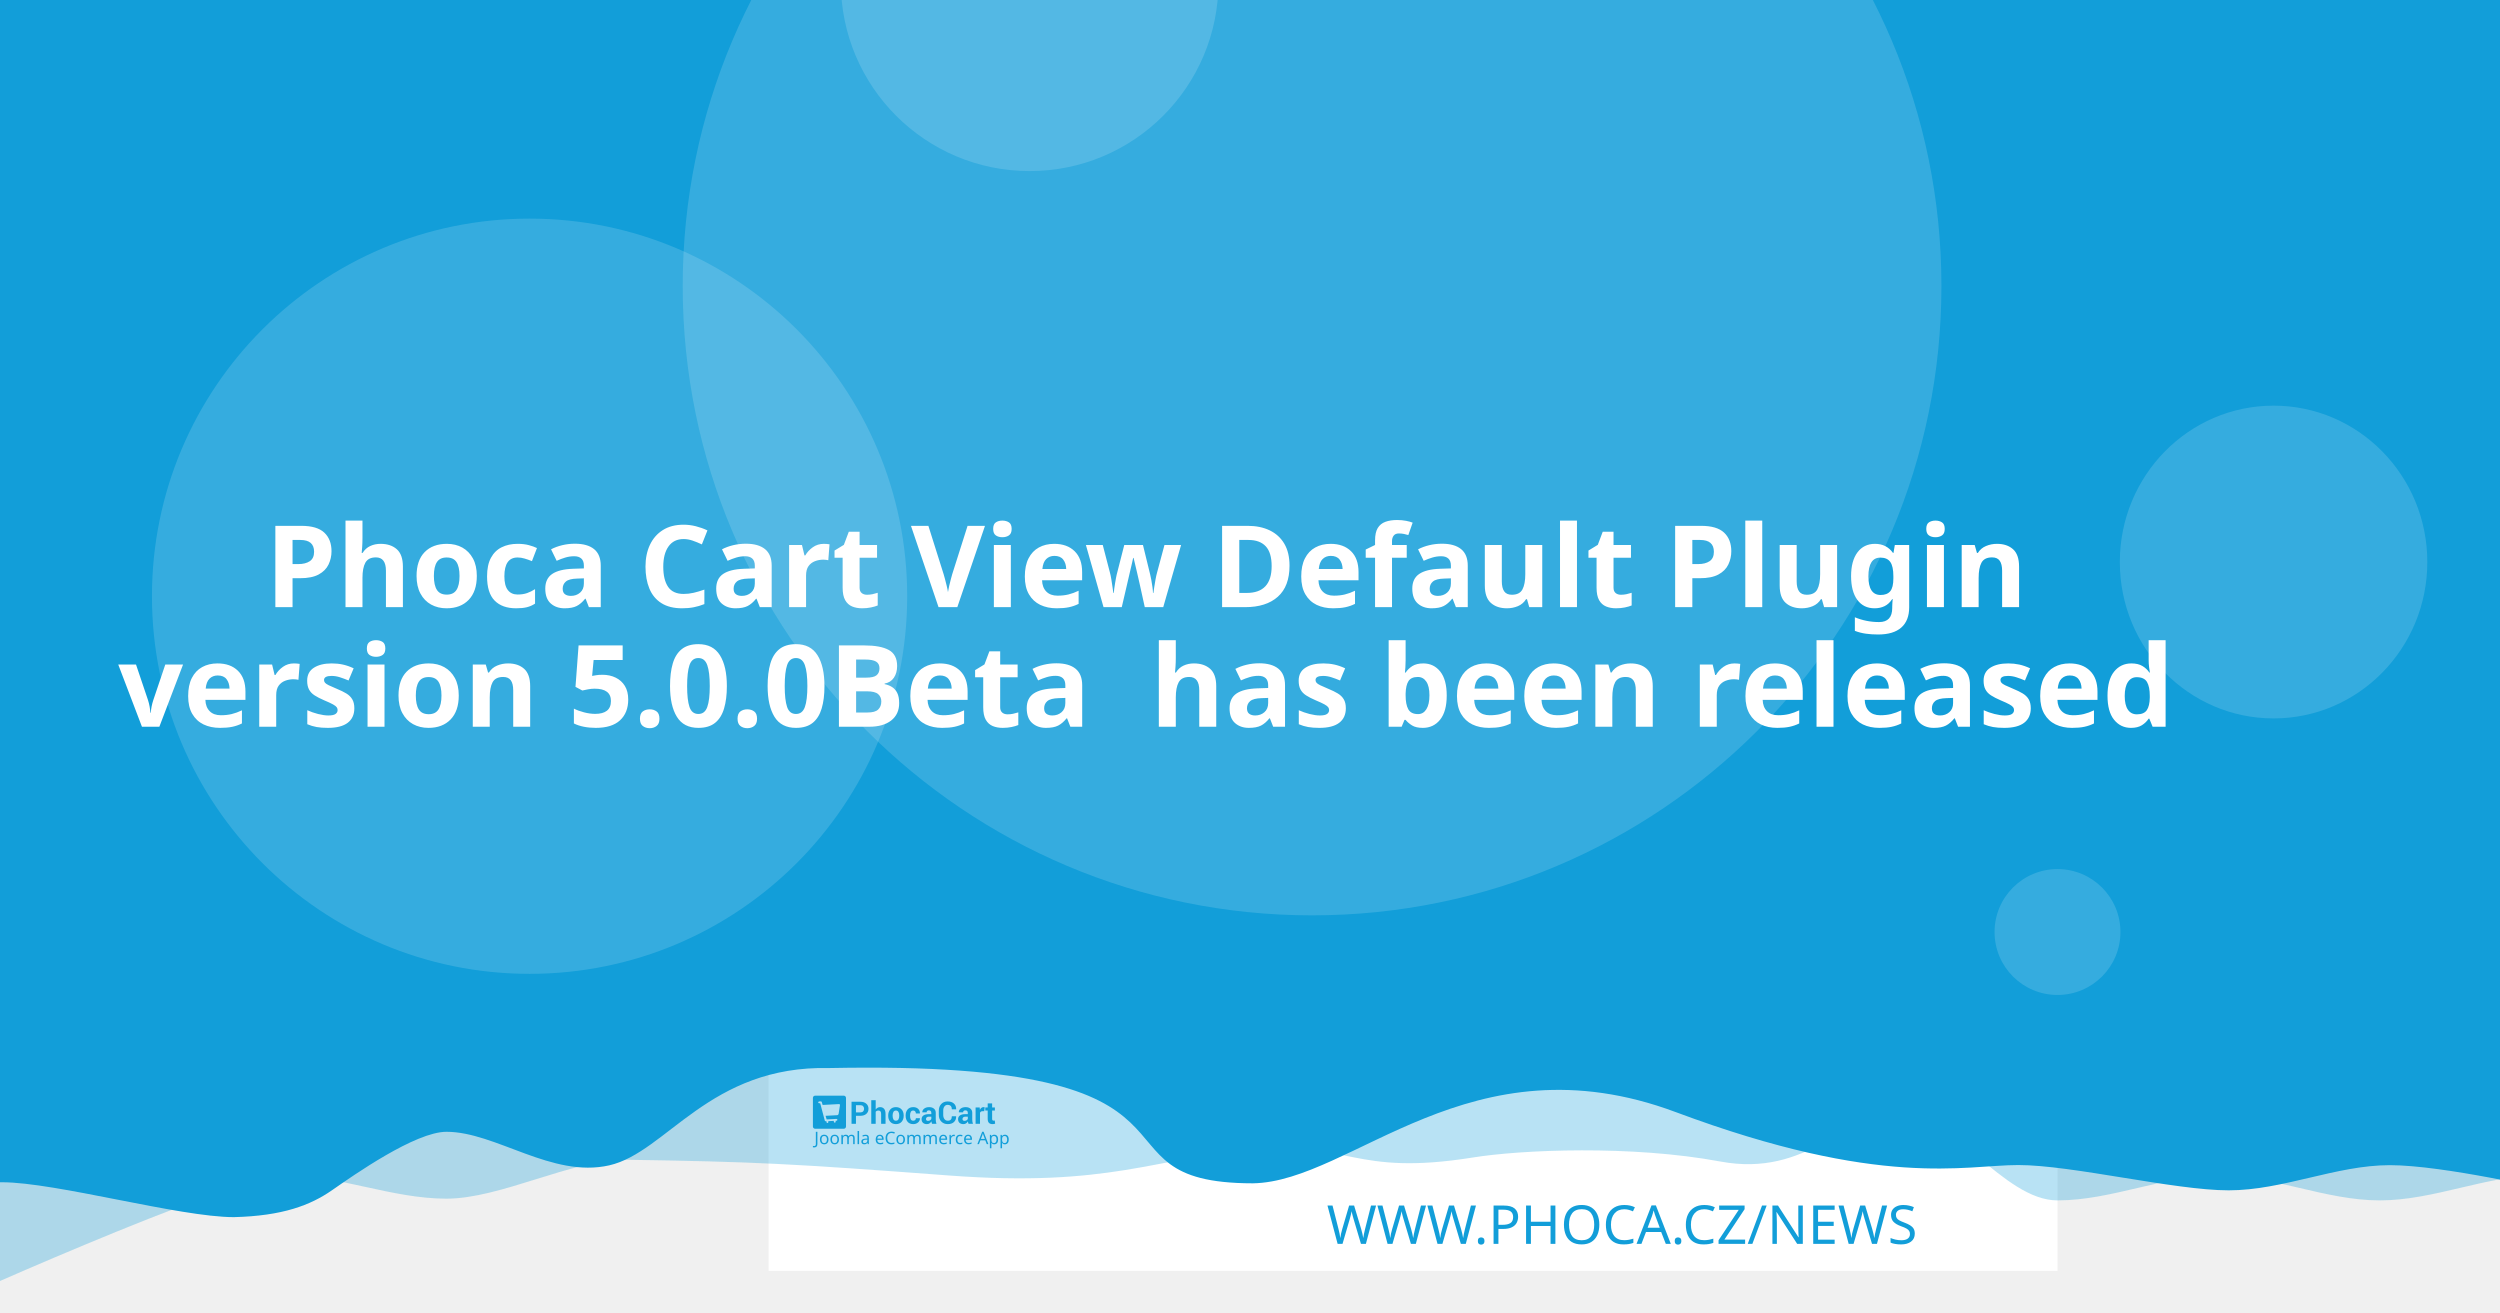
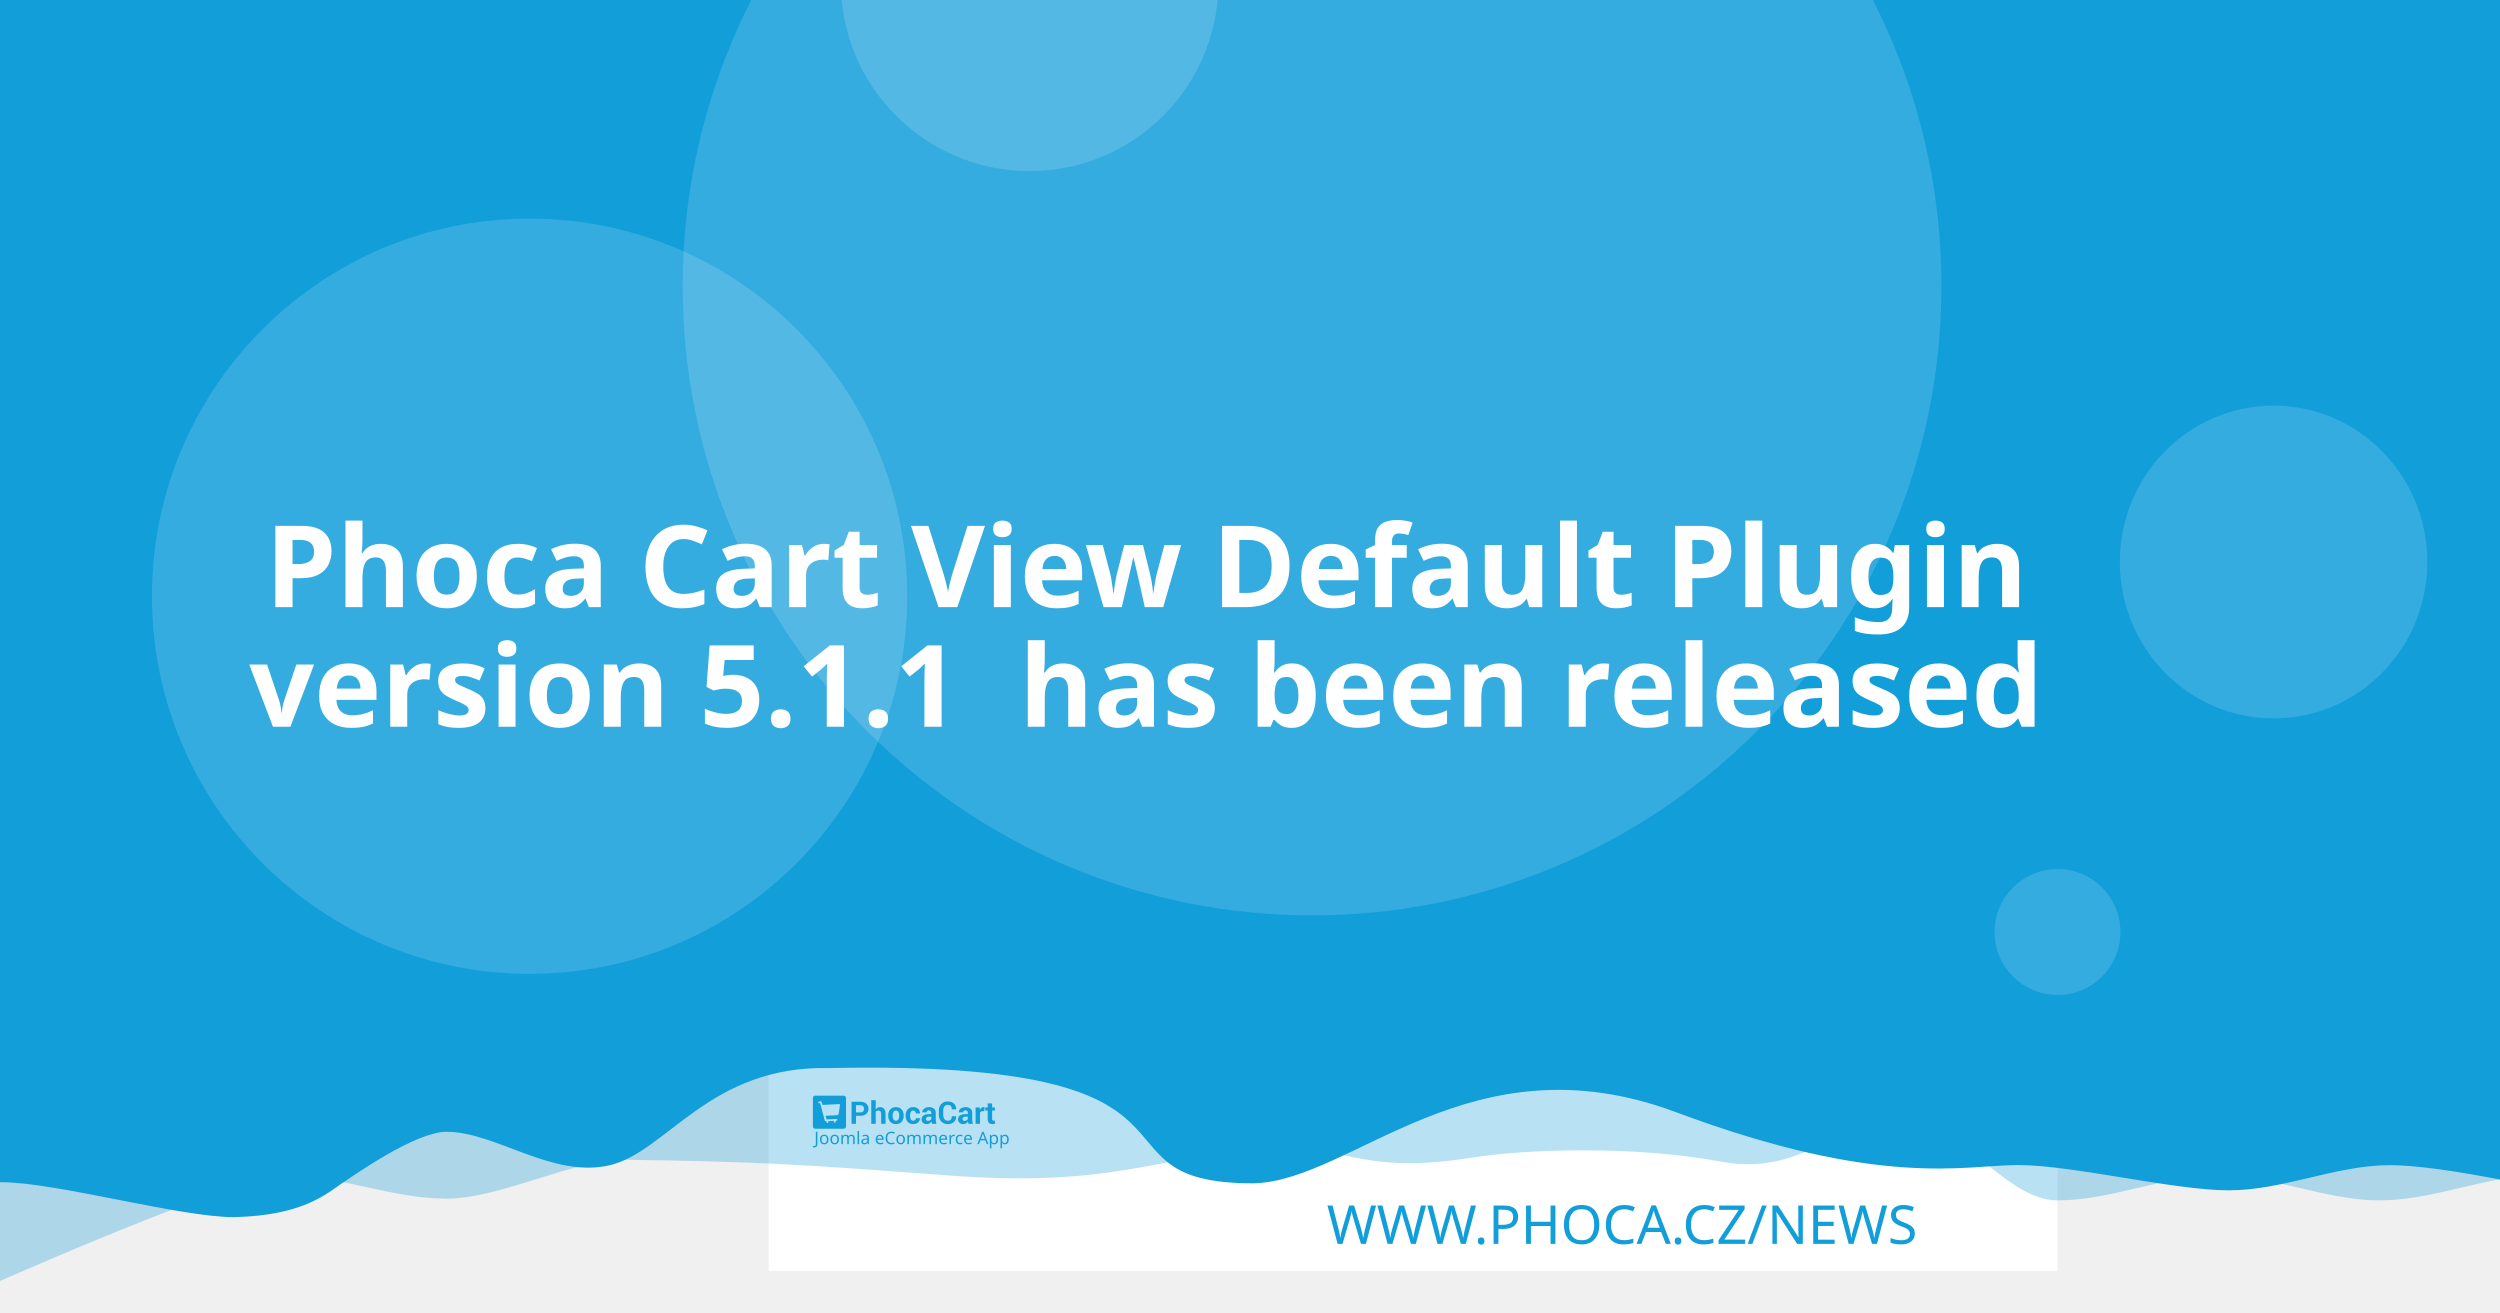
<svg xmlns="http://www.w3.org/2000/svg" width="1200" height="630" viewBox="0 0 1200 630" version="1.1" id="svg5">
  <defs id="defs2" />
  <g id="layer1">
    <path d="m 20.256,108.517 a 7.714,7.714 0 0 0 -7.714,7.714 v 97.981 a 7.714,7.714 0 0 0 7.714,7.714 h 97.976 a 7.714,7.714 0 0 0 7.714,-7.714 v -97.981 a 7.714,7.714 0 0 0 -7.714,-7.714 z m 19.435,19.56 c 0.714,-0.04 1.37,0.151 1.984,0.583 0.613,0.434 1.018,0.978 1.215,1.637 l 2.918,10.039 56.209,-2.948 c 1.002,-0.052 1.838,0.296 2.506,1.04 0.665,0.732 0.929,1.612 0.768,2.626 l -4.71,30.132 c -0.167,0.89 -0.688,1.809 -1.557,2.747 -0.869,0.95 -2.001,1.463 -3.38,1.537 l -39.707,2.079 3.671,12.389 33.562,-1.758 c 0.878,-0.049 1.633,0.215 2.28,0.783 0.632,0.583 0.971,1.312 1.019,2.19 0.046,0.878 -0.215,1.633 -0.783,2.28 -0.583,0.635 -1.312,0.974 -2.19,1.019 l -3.139,0.166 0.166,3.134 c 0.046,0.881 -0.215,1.638 -0.798,2.27 -0.571,0.647 -1.294,0.99 -2.174,1.034 -0.878,0.046 -1.635,-0.215 -2.27,-0.798 -0.647,-0.571 -0.984,-1.297 -1.03,-2.174 l -0.166,-3.134 -18.817,0.979 0.161,3.139 c 0.046,0.881 -0.212,1.638 -0.783,2.27 -0.583,0.647 -1.312,0.988 -2.19,1.034 -0.878,0.049 -1.633,-0.215 -2.28,-0.798 -0.635,-0.571 -0.974,-1.297 -1.019,-2.174 l -0.166,-3.139 -1.943,0.101 c -0.753,0.039 -1.441,-0.135 -2.079,-0.517 -0.623,-0.383 -1.068,-0.764 -1.341,-1.125 l -0.347,-0.613 -15.769,-59.624 -3.39,0.176 c -0.841,0.046 -1.586,-0.219 -2.245,-0.798 -0.659,-0.571 -1.009,-1.292 -1.055,-2.169 -0.046,-0.881 0.225,-1.635 0.824,-2.27 0.595,-0.647 1.308,-0.989 2.149,-1.034 z" style="fill:#ffffff;stroke-width:1.208;paint-order:stroke fill markers" id="path400" />
    <rect style="opacity:1;fill:#ffffff;stroke-width:6.042;stroke-linejoin:round;paint-order:stroke fill markers" id="rect723" width="618.676" height="618.676" x="368.924" y="-8.647" />
    <path id="rect4460" style="opacity:0.3;fill:#129ed9;fill-opacity:1;stroke-width:6.042;stroke-linejoin:round;paint-order:stroke fill markers" d="M 59.586,-3.814 H 1296.938 v 580.009 c 0,0 -51.556,-12.084 -77.334,-12.084 -25.778,0 -51.244,12.084 -77.335,12.084 -26.091,0 -51.556,-12.084 -77.334,-12.084 -25.778,0 -51.244,12.084 -77.335,12.084 -26.091,0 -50.615,-41.931 -76.393,-41.931 -25.778,0 -43.072,31.169 -85.504,23.256 -42.433,-7.913 -95.293,-5.729 -119.04,-1.869 -57.142,9.103 -59.508,-8.125 -105.573,-4.001 -46.065,4.124 -68.78,18.359 -145.373,12.602 -76.593,-5.757 -93.029,-6.595 -155.544,-7.578 -25.778,0 -59.826,18.693 -85.917,18.693 -26.091,0 -51.556,-11.254 -77.334,-11.254 -25.778,0 -172.338,66.428 -172.338,66.428 z" />
    <path id="rect4460-5" style="fill:#129ed9;fill-opacity:1;stroke-width:6.042;stroke-linejoin:round;paint-order:stroke fill markers" d="M -12.915,-8.647 H 1224.437 v 580.009 c 0,0 -51.556,-12.084 -77.334,-12.084 -25.778,0 -51.243,12.084 -77.334,12.084 -26.091,0 -75.228,-12.142 -101.006,-12.142 -25.778,0 -65.794,11.416 -164.408,-25.412 -98.613,-36.828 -155.373,33.433 -202.968,34.185 -85.545,-0.05 -3.558,-59.324 -203.248,-55.331 -57.687,-1.357 -78.127,40.433 -105.693,46.704 -27.566,6.271 -54.486,-16.105 -78.151,-16.105 -14.933,0 -44.462,20.77 -54.88,28.017 -10.418,7.247 -23.732,12.357 -47.124,12.95 -26.091,0 -85.565,-16.747 -111.343,-16.747 -25.778,0 -13.863,3.88 -13.863,3.88 z" />
    <circle style="opacity:0.15;fill:#ffffff;fill-opacity:1;stroke-width:6.042;stroke-linejoin:round;paint-order:stroke fill markers" id="path8376" cx="629.794" cy="137.279" r="302.088" />
    <text xml:space="preserve" style="font-style:normal;font-weight:normal;font-size:25.778px;line-height:1.25;font-family:sans-serif;fill:#129ed9;fill-opacity:1;stroke:none;stroke-width:1.208" x="953.817" y="597.071" id="text2910-3-7">
      <tspan id="tspan2908-6-5" x="953.817" y="597.071" style="font-style:normal;font-variant:normal;font-weight:300;font-stretch:normal;font-size:25.778px;font-family:Montserrat;-inkscape-font-specification:'Montserrat Light';text-align:end;text-anchor:end;fill:#129ed9;fill-opacity:1;stroke-width:1.208">WWW.PHOCA.CZ/NEWS</tspan>
    </text>
    <text xml:space="preserve" style="font-style:normal;font-variant:normal;font-weight:600;font-stretch:normal;font-size:54.666px;line-height:1.05;font-family:Rubik;-inkscape-font-specification:'Rubik Semi-Bold';fill:#ffffff;fill-opacity:1;stroke:none;stroke-width:1.577" x="600" y="234.034" id="text11252">
      <tspan x="600" y="234.034" id="tspan403" style="text-align:center;text-anchor:middle;stroke-width:1.577" />
      <tspan x="600" y="291.433" style="font-size:54.666px;text-align:center;text-anchor:middle;stroke-width:1.577" id="tspan444">Phoca Cart View Default Plugin</tspan>
-       <tspan x="600" y="348.833" id="tspan2906" style="font-size:54.666px;text-align:center;text-anchor:middle;stroke-width:1.577">version 5.0.0Beta
+       <tspan x="600" y="348.833" id="tspan2906" style="font-size:54.666px;text-align:center;text-anchor:middle;stroke-width:1.577">version 5.1.1
 has been released</tspan>
      <tspan x="600" y="406.232" id="tspan1994" style="font-size:54.666px;stroke-width:1.577" />
    </text>
    <circle style="opacity:0.15;fill:#ffffff;fill-opacity:1;stroke-width:6.042;stroke-linejoin:round;paint-order:stroke fill markers" id="path8376-9" cx="254.196" cy="286.191" r="181.253" />
    <circle style="opacity:0.15;fill:#ffffff;fill-opacity:1;stroke-width:6.042;stroke-linejoin:round;paint-order:stroke fill markers" id="path8376-6" cx="494.235" cy="-8.506" r="90.626" />
    <ellipse style="opacity:0.15;fill:#ffffff;fill-opacity:1;stroke-width:7.442;stroke-linejoin:round;paint-order:stroke fill markers" id="path8376-6-2" cx="1091.315" cy="269.776" rx="73.793" ry="75.059" />
    <g id="g8950" transform="matrix(0.360172,0,0,0.360172,498.6223,396.4642)" style="fill:#129ed9;fill-opacity:1;stroke-width:3.355">
      <g id="g895" transform="translate(-301.0409,359.4151)" style="fill:#129ed9;fill-opacity:1;stroke-width:3.355">
        <g transform="matrix(1.3333,0,0,-1.3333,-75.59,850.15)" fill="#ffffff" image-rendering="optimizeQuality" id="g280" style="clip-rule:evenodd;fill:#129ed9;fill-opacity:1;stroke-width:8.934;shape-rendering:geometricPrecision">
          <path d="m 99.728,617.49 v -7.994 h -4.423 v 22.031 h 8.784 c 2.532,0 4.527,-0.646 5.979,-1.937 1.452,-1.291 2.181,-2.99 2.181,-5.097 0,-2.107 -0.729,-3.801 -2.181,-5.082 -1.452,-1.281 -3.446,-1.921 -5.979,-1.921 z m 0,3.408 h 4.361 c 1.23,0 2.165,0.336 2.801,1.002 0.635,0.671 0.951,1.523 0.951,2.561 0,1.059 -0.315,1.932 -0.946,2.623 -0.63,0.687 -1.566,1.033 -2.806,1.033 H 99.728 Z" id="path262" style="fill:#129ed9;fill-opacity:1;stroke-width:3.355" />
          <path d="m 119.45,623.79 c 0.517,0.749 1.147,1.327 1.891,1.746 0.749,0.418 1.576,0.63 2.485,0.63 1.705,0 3.043,-0.568 4.02,-1.704 0.971,-1.131 1.457,-2.887 1.457,-5.252 v -9.714 h -4.418 v 9.76 c 0,1.276 -0.227,2.174 -0.677,2.706 -0.445,0.532 -1.116,0.795 -2.005,0.795 -0.605,0 -1.137,-0.108 -1.602,-0.325 -0.465,-0.217 -0.847,-0.522 -1.152,-0.919 v -12.017 h -4.418 v 23.611 h 4.418 z" id="path264" style="fill:#129ed9;fill-opacity:1;stroke-width:3.355" />
          <path d="m 131.96,617.83 c 0,2.438 0.682,4.436 2.046,5.996 1.359,1.554 3.25,2.334 5.663,2.334 2.418,0 4.315,-0.774 5.689,-2.329 1.375,-1.549 2.062,-3.553 2.062,-6.001 v -0.32 c 0,-2.458 -0.687,-4.462 -2.051,-6.011 -1.369,-1.544 -3.261,-2.319 -5.674,-2.319 -2.418,0 -4.315,0.775 -5.684,2.319 -1.364,1.549 -2.051,3.553 -2.051,6.011 z m 4.408,-0.31 c 0,-1.487 0.264,-2.68 0.785,-3.584 0.527,-0.899 1.375,-1.348 2.542,-1.348 1.142,0 1.979,0.454 2.506,1.358 0.532,0.904 0.796,2.097 0.796,3.574 v 0.315 c 0,1.446 -0.269,2.629 -0.801,3.542 -0.537,0.914 -1.38,1.374 -2.527,1.374 -1.142,0 -1.979,-0.46 -2.506,-1.379 -0.532,-0.919 -0.796,-2.102 -0.796,-3.537 z" id="path266" style="fill:#129ed9;fill-opacity:1;stroke-width:3.355" />
          <path d="m 157.01,612.59 c 0.79,0 1.421,0.227 1.891,0.682 0.475,0.454 0.713,1.064 0.713,1.828 h 4.015 l 0.041,-0.093 c 0.041,-1.653 -0.579,-3.037 -1.871,-4.152 -1.287,-1.116 -2.883,-1.673 -4.79,-1.673 -2.439,0 -4.325,0.769 -5.648,2.314 -1.318,1.544 -1.979,3.522 -1.979,5.944 v 0.449 c 0,2.412 0.656,4.395 1.974,5.944 1.317,1.554 3.198,2.329 5.638,2.329 2.02,0 3.648,-0.573 4.883,-1.725 1.235,-1.151 1.835,-2.664 1.793,-4.539 l -0.031,-0.088 h -4.026 c 0,0.842 -0.233,1.544 -0.698,2.107 -0.46,0.558 -1.101,0.837 -1.922,0.837 -1.168,0 -1.995,-0.454 -2.475,-1.358 -0.476,-0.904 -0.718,-2.071 -0.718,-3.496 v -0.454 c 0,-1.456 0.243,-2.628 0.718,-3.522 0.48,-0.888 1.312,-1.332 2.491,-1.332" id="path268" style="fill:#129ed9;fill-opacity:1;stroke-width:3.355" />
          <path d="m 175.8,609.49 c -0.165,0.372 -0.305,0.764 -0.419,1.183 -0.119,0.413 -0.202,0.837 -0.248,1.27 -0.455,-0.8 -1.054,-1.456 -1.798,-1.978 -0.739,-0.521 -1.628,-0.785 -2.656,-0.785 -1.715,0 -3.038,0.439 -3.963,1.322 -0.93,0.883 -1.395,2.086 -1.395,3.604 0,1.606 0.62,2.845 1.855,3.729 1.235,0.883 3.038,1.322 5.41,1.322 h 2.47 v 1.301 c 0,0.785 -0.207,1.394 -0.62,1.828 -0.413,0.434 -1.023,0.651 -1.834,0.651 -0.713,0 -1.266,-0.175 -1.653,-0.522 -0.393,-0.346 -0.584,-0.826 -0.584,-1.446 l -4.268,0.016 -0.016,0.093 c -0.072,1.379 0.527,2.572 1.798,3.579 1.271,1.002 2.946,1.503 5.013,1.503 1.958,0 3.545,-0.496 4.769,-1.492 1.22,-0.992 1.829,-2.406 1.829,-4.24 v -6.76 c 0,-0.769 0.062,-1.492 0.176,-2.164 0.119,-0.676 0.299,-1.348 0.553,-2.014 z m -4.046,2.943 c 0.78,0 1.468,0.191 2.077,0.574 0.605,0.382 1.013,0.826 1.225,1.332 v 2.308 h -2.47 c -0.935,0 -1.648,-0.232 -2.134,-0.702 -0.481,-0.47 -0.724,-1.033 -0.724,-1.699 0,-0.542 0.181,-0.981 0.542,-1.312 0.367,-0.336 0.858,-0.501 1.483,-0.501" id="path270" style="fill:#129ed9;fill-opacity:1;stroke-width:3.355" />
          <path d="m 199.84,617.01 0.031,-0.088 c 0.041,-2.37 -0.682,-4.25 -2.17,-5.645 -1.488,-1.394 -3.555,-2.091 -6.201,-2.091 -2.656,0 -4.811,0.852 -6.464,2.556 -1.653,1.704 -2.486,3.894 -2.486,6.579 v 4.369 c 0,2.67 0.812,4.86 2.424,6.574 1.617,1.715 3.715,2.572 6.299,2.572 2.723,0 4.852,-0.697 6.386,-2.097 1.535,-1.399 2.284,-3.305 2.243,-5.717 l -0.031,-0.088 h -4.299 c 0,1.451 -0.346,2.561 -1.044,3.336 -0.698,0.769 -1.783,1.157 -3.255,1.157 -1.323,0 -2.372,-0.537 -3.147,-1.606 -0.78,-1.074 -1.168,-2.438 -1.168,-4.1 v -4.39 c 0,-1.683 0.408,-3.057 1.225,-4.131 0.822,-1.069 1.922,-1.606 3.317,-1.606 1.38,0 2.403,0.372 3.064,1.11 0.661,0.744 0.992,1.844 0.992,3.305 z" id="path272" style="fill:#129ed9;fill-opacity:1;stroke-width:3.355" />
          <path d="m 212.27,609.49 c -0.165,0.372 -0.305,0.764 -0.419,1.183 -0.119,0.413 -0.202,0.837 -0.248,1.27 -0.455,-0.8 -1.054,-1.456 -1.798,-1.978 -0.739,-0.521 -1.628,-0.785 -2.656,-0.785 -1.716,0 -3.038,0.439 -3.963,1.322 -0.93,0.883 -1.395,2.086 -1.395,3.604 0,1.606 0.62,2.845 1.855,3.729 1.235,0.883 3.039,1.322 5.41,1.322 h 2.47 v 1.301 c 0,0.785 -0.207,1.394 -0.62,1.828 -0.413,0.434 -1.023,0.651 -1.834,0.651 -0.713,0 -1.266,-0.175 -1.654,-0.522 -0.393,-0.346 -0.584,-0.826 -0.584,-1.446 l -4.268,0.016 -0.016,0.093 c -0.072,1.379 0.527,2.572 1.798,3.579 1.271,1.002 2.945,1.503 5.013,1.503 1.958,0 3.545,-0.496 4.769,-1.492 1.22,-0.992 1.829,-2.406 1.829,-4.24 v -6.76 c 0,-0.769 0.062,-1.492 0.176,-2.164 0.119,-0.676 0.3,-1.348 0.553,-2.014 z m -4.046,2.943 c 0.78,0 1.468,0.191 2.077,0.574 0.605,0.382 1.013,0.826 1.224,1.332 v 2.308 h -2.47 c -0.935,0 -1.649,-0.232 -2.134,-0.702 -0.481,-0.47 -0.723,-1.033 -0.723,-1.699 0,-0.542 0.181,-0.981 0.542,-1.312 0.367,-0.336 0.858,-0.501 1.483,-0.501" id="path274" style="fill:#129ed9;fill-opacity:1;stroke-width:3.355" />
          <path d="m 227.92,622.06 -1.617,0.046 c -0.656,0 -1.199,-0.134 -1.623,-0.408 -0.423,-0.274 -0.744,-0.656 -0.966,-1.152 v -11.052 h -4.408 v 16.36 h 4.103 l 0.196,-2.422 c 0.382,0.857 0.883,1.528 1.494,2.009 0.61,0.48 1.312,0.723 2.108,0.723 0.223,0 0.429,-0.015 0.615,-0.052 0.186,-0.036 0.377,-0.077 0.568,-0.129 z" id="path276" style="fill:#129ed9;fill-opacity:1;stroke-width:3.355" />
          <path d="m 235.83,629.86 v -4.007 h 2.754 v -3.099 H 235.83 v -8.33 c 0,-0.635 0.129,-1.09 0.393,-1.363 0.263,-0.274 0.615,-0.408 1.059,-0.408 0.232,0 0.434,0.01 0.599,0.036 0.166,0.026 0.362,0.072 0.579,0.129 l 0.383,-3.181 c -0.445,-0.155 -0.878,-0.268 -1.302,-0.341 -0.424,-0.078 -0.884,-0.114 -1.38,-0.114 -1.524,0 -2.697,0.418 -3.519,1.255 -0.822,0.837 -1.235,2.159 -1.235,3.977 v 8.34 h -2.392 v 3.099 h 2.392 v 4.007 z" id="path278" style="fill:#129ed9;fill-opacity:1;stroke-width:3.355" />
        </g>
        <g fill="#ffffff" fill-rule="evenodd" image-rendering="optimizeQuality" stroke-width="1.934" aria-label="Joomla eCommerce App" id="g318" style="clip-rule:evenodd;fill:#129ed9;fill-opacity:1;shape-rendering:geometricPrecision">
          <path d="M 1.704,69 Q 1.151,69 0.736,68.908 0.321,68.839 -0.002,68.7 v -1.752 q 0.369,0.092 0.784,0.161 0.415,0.069 0.876,0.069 0.576,0 1.083,-0.231 0.53,-0.231 0.853,-0.807 0.323,-0.576 0.323,-1.614 v -16.368 h 2.075 v 16.206 q 0,2.374 -1.176,3.504 -1.176,1.13 -3.112,1.13 z" id="path282" style="fill:#129ed9;fill-opacity:1;stroke-width:1.934" />
          <path d="m 20.792,58.419 q 0,3.066 -1.568,4.749 -1.545,1.683 -4.196,1.683 -1.637,0 -2.928,-0.738 -1.268,-0.761 -2.006,-2.19 -0.738,-1.452 -0.738,-3.504 0,-3.066 1.545,-4.726 1.545,-1.66 4.196,-1.66 1.683,0 2.951,0.761 1.291,0.738 2.006,2.167 0.738,1.406 0.738,3.458 z m -9.336,0 q 0,2.19 0.853,3.481 0.876,1.268 2.766,1.268 1.867,0 2.743,-1.268 0.876,-1.291 0.876,-3.481 0,-2.19 -0.876,-3.435 -0.876,-1.245 -2.766,-1.245 -1.89,0 -2.743,1.245 -0.853,1.245 -0.853,3.435 z" id="path284" style="fill:#129ed9;fill-opacity:1;stroke-width:1.934" />
          <path d="m 34.739,58.419 q 0,3.066 -1.568,4.749 -1.545,1.683 -4.196,1.683 -1.637,0 -2.928,-0.738 -1.268,-0.761 -2.006,-2.19 -0.738,-1.452 -0.738,-3.504 0,-3.066 1.545,-4.726 1.545,-1.66 4.196,-1.66 1.683,0 2.951,0.761 1.291,0.738 2.006,2.167 0.738,1.406 0.738,3.458 z m -9.336,0 q 0,2.19 0.853,3.481 0.876,1.268 2.766,1.268 1.867,0 2.743,-1.268 0.876,-1.291 0.876,-3.481 0,-2.19 -0.876,-3.435 -0.876,-1.245 -2.766,-1.245 -1.89,0 -2.743,1.245 -0.853,1.245 -0.853,3.435 z" id="path286" style="fill:#129ed9;fill-opacity:1;stroke-width:1.934" />
          <path d="m 51.499,52.033 q 2.098,0 3.135,1.083 1.037,1.06 1.037,3.458 V 64.62 H 53.666 v -7.953 q 0,-2.928 -2.513,-2.928 -1.798,0 -2.582,1.037 -0.761,1.037 -0.761,3.02 V 64.62 h -2.006 v -7.953 q 0,-2.928 -2.536,-2.928 -1.867,0 -2.582,1.153 -0.715,1.153 -0.715,3.32 v 6.409 h -2.029 v -12.356 h 1.637 l 0.3,1.683 h 0.115 q 0.576,-0.968 1.545,-1.429 0.991,-0.484 2.098,-0.484 2.905,0 3.781,2.075 h 0.115 q 0.622,-1.06 1.683,-1.568 1.083,-0.507 2.282,-0.507 z" id="path288" style="fill:#129ed9;fill-opacity:1;stroke-width:1.934" />
          <path d="M 61.527,64.62 H 59.498 V 47.1 h 2.029 z" id="path290" style="fill:#129ed9;fill-opacity:1;stroke-width:1.934" />
          <path d="m 70.126,52.056 q 2.259,0 3.343,0.991 1.083,0.991 1.083,3.158 v 8.414 h -1.475 l -0.392,-1.752 h -0.092 q -0.807,1.014 -1.706,1.498 -0.876,0.484 -2.444,0.484 -1.683,0 -2.789,-0.876 -1.107,-0.899 -1.107,-2.789 0,-1.844 1.452,-2.836 1.452,-1.014 4.472,-1.107 l 2.098,-0.069 v -0.738 q 0,-1.545 -0.669,-2.144 -0.669,-0.599 -1.89,-0.599 -0.968,0 -1.844,0.3 -0.876,0.277 -1.637,0.645 l -0.622,-1.522 q 0.807,-0.438 1.913,-0.738 1.107,-0.323 2.305,-0.323 z m 0.599,6.593 q -2.305,0.092 -3.204,0.738 -0.876,0.645 -0.876,1.821 0,1.037 0.622,1.522 0.645,0.484 1.637,0.484 1.568,0 2.605,-0.853 1.037,-0.876 1.037,-2.674 v -1.107 z" id="path292" style="fill:#129ed9;fill-opacity:1;stroke-width:1.934" />
          <path d="m 89.144,52.033 q 1.591,0 2.72,0.692 1.153,0.692 1.752,1.96 0.622,1.245 0.622,2.928 v 1.222 h -8.46 q 0.046,2.098 1.06,3.204 1.037,1.083 2.882,1.083 1.176,0 2.075,-0.207 0.922,-0.231 1.89,-0.645 v 1.775 q -0.945,0.415 -1.867,0.599 -0.922,0.207 -2.19,0.207 -1.752,0 -3.112,-0.715 -1.337,-0.715 -2.098,-2.121 -0.738,-1.429 -0.738,-3.481 0,-2.029 0.669,-3.481 0.692,-1.452 1.913,-2.236 1.245,-0.784 2.882,-0.784 z m -0.023,1.66 q -1.452,0 -2.305,0.945 -0.83,0.922 -0.991,2.582 h 6.293 q -0.023,-1.568 -0.738,-2.536 -0.715,-0.991 -2.259,-0.991 z" id="path294" style="fill:#129ed9;fill-opacity:1;stroke-width:1.934" />
          <path d="m 104.71,49.751 q -2.651,0 -4.173,1.775 -1.522,1.775 -1.522,4.864 0,3.066 1.406,4.864 1.429,1.775 4.265,1.775 1.083,0 2.052,-0.184 0.968,-0.184 1.89,-0.461 v 1.798 q -0.922,0.346 -1.913,0.507 -0.968,0.161 -2.328,0.161 -2.513,0 -4.196,-1.037 -1.683,-1.037 -2.536,-2.951 -0.83,-1.913 -0.83,-4.495 0,-2.49 0.899,-4.38 0.922,-1.913 2.697,-2.974 1.775,-1.083 4.311,-1.083 2.605,0 4.541,0.968 l -0.83,1.752 q -0.761,-0.346 -1.706,-0.622 -0.922,-0.277 -2.029,-0.277 z" id="path296" style="fill:#129ed9;fill-opacity:1;stroke-width:1.934" />
          <path d="m 122.69,58.419 q 0,3.066 -1.568,4.749 -1.545,1.683 -4.196,1.683 -1.637,0 -2.928,-0.738 -1.268,-0.761 -2.006,-2.19 -0.738,-1.452 -0.738,-3.504 0,-3.066 1.545,-4.726 1.545,-1.66 4.196,-1.66 1.683,0 2.951,0.761 1.291,0.738 2.006,2.167 0.738,1.406 0.738,3.458 z m -9.336,0 q 0,2.19 0.853,3.481 0.876,1.268 2.766,1.268 1.867,0 2.743,-1.268 0.876,-1.291 0.876,-3.481 0,-2.19 -0.876,-3.435 -0.876,-1.245 -2.766,-1.245 -1.89,0 -2.743,1.245 -0.853,1.245 -0.853,3.435 z" id="path298" style="fill:#129ed9;fill-opacity:1;stroke-width:1.934" />
          <path d="m 139.45,52.033 q 2.098,0 3.135,1.083 1.037,1.06 1.037,3.458 V 64.62 h -2.006 v -7.953 q 0,-2.928 -2.513,-2.928 -1.798,0 -2.582,1.037 -0.761,1.037 -0.761,3.02 V 64.62 h -2.006 v -7.953 q 0,-2.928 -2.536,-2.928 -1.867,0 -2.582,1.153 -0.715,1.153 -0.715,3.32 v 6.409 h -2.029 v -12.356 h 1.637 l 0.3,1.683 h 0.115 q 0.576,-0.968 1.545,-1.429 0.991,-0.484 2.098,-0.484 2.905,0 3.781,2.075 h 0.115 q 0.622,-1.06 1.683,-1.568 1.083,-0.507 2.282,-0.507 z" id="path300" style="fill:#129ed9;fill-opacity:1;stroke-width:1.934" />
          <path d="m 161,52.033 q 2.098,0 3.135,1.083 1.037,1.06 1.037,3.458 V 64.62 h -2.006 v -7.953 q 0,-2.928 -2.513,-2.928 -1.798,0 -2.582,1.037 -0.761,1.037 -0.761,3.02 V 64.62 h -2.006 v -7.953 q 0,-2.928 -2.536,-2.928 -1.867,0 -2.582,1.153 -0.715,1.153 -0.715,3.32 v 6.409 h -2.029 v -12.356 h 1.637 l 0.3,1.683 h 0.115 q 0.576,-0.968 1.545,-1.429 0.991,-0.484 2.098,-0.484 2.905,0 3.781,2.075 h 0.115 q 0.622,-1.06 1.683,-1.568 1.083,-0.507 2.282,-0.507 z" id="path302" style="fill:#129ed9;fill-opacity:1;stroke-width:1.934" />
          <path d="m 173.77,52.033 q 1.591,0 2.72,0.692 1.153,0.692 1.752,1.96 0.622,1.245 0.622,2.928 v 1.222 h -8.46 q 0.046,2.098 1.06,3.204 1.037,1.083 2.882,1.083 1.176,0 2.075,-0.207 0.922,-0.231 1.89,-0.645 v 1.775 q -0.945,0.415 -1.867,0.599 -0.922,0.207 -2.19,0.207 -1.752,0 -3.112,-0.715 -1.337,-0.715 -2.098,-2.121 -0.738,-1.429 -0.738,-3.481 0,-2.029 0.669,-3.481 0.692,-1.452 1.913,-2.236 1.245,-0.784 2.882,-0.784 z m -0.023,1.66 q -1.452,0 -2.305,0.945 -0.83,0.922 -0.991,2.582 h 6.293 q -0.023,-1.568 -0.738,-2.536 -0.715,-0.991 -2.259,-0.991 z" id="path304" style="fill:#129ed9;fill-opacity:1;stroke-width:1.934" />
          <path d="m 187.76,52.033 q 0.346,0 0.738,0.046 0.415,0.023 0.715,0.092 l -0.254,1.867 q -0.3,-0.069 -0.669,-0.115 -0.346,-0.046 -0.669,-0.046 -0.945,0 -1.775,0.53 -0.83,0.507 -1.337,1.452 -0.484,0.922 -0.484,2.167 v 6.593 h -2.029 v -12.356 h 1.66 l 0.231,2.259 h 0.092 q 0.599,-1.014 1.545,-1.752 0.945,-0.738 2.236,-0.738 z" id="path306" style="fill:#129ed9;fill-opacity:1;stroke-width:1.934" />
          <path d="m 196.02,64.851 q -1.637,0 -2.928,-0.669 -1.268,-0.669 -2.006,-2.075 -0.715,-1.406 -0.715,-3.596 0,-2.282 0.761,-3.712 0.761,-1.429 2.052,-2.098 1.314,-0.669 2.974,-0.669 0.945,0 1.821,0.207 0.876,0.184 1.429,0.461 l -0.622,1.683 q -0.553,-0.207 -1.291,-0.392 -0.738,-0.184 -1.383,-0.184 -3.642,0 -3.642,4.68 0,2.236 0.876,3.435 0.899,1.176 2.651,1.176 1.014,0 1.775,-0.207 0.784,-0.207 1.429,-0.507 v 1.798 q -0.622,0.323 -1.383,0.484 -0.738,0.184 -1.798,0.184 z" id="path308" style="fill:#129ed9;fill-opacity:1;stroke-width:1.934" />
          <path d="m 206.9,52.033 q 1.591,0 2.72,0.692 1.153,0.692 1.752,1.96 0.622,1.245 0.622,2.928 v 1.222 h -8.46 q 0.046,2.098 1.06,3.204 1.037,1.083 2.882,1.083 1.176,0 2.075,-0.207 0.922,-0.231 1.89,-0.645 v 1.775 q -0.945,0.415 -1.867,0.599 -0.922,0.207 -2.19,0.207 -1.752,0 -3.112,-0.715 -1.337,-0.715 -2.098,-2.121 -0.738,-1.429 -0.738,-3.481 0,-2.029 0.669,-3.481 0.692,-1.452 1.913,-2.236 1.245,-0.784 2.882,-0.784 z m -0.023,1.66 q -1.452,0 -2.305,0.945 -0.83,0.922 -0.991,2.582 h 6.293 q -0.023,-1.568 -0.738,-2.536 -0.715,-0.991 -2.259,-0.991 z" id="path310" style="fill:#129ed9;fill-opacity:1;stroke-width:1.934" />
          <path d="m 231.73,64.62 -1.983,-5.095 h -6.524 l -1.96,5.095 h -2.098 l 6.432,-16.529 h 1.867 l 6.409,16.529 z m -4.449,-11.918 q -0.069,-0.184 -0.231,-0.669 -0.161,-0.484 -0.323,-0.991 -0.138,-0.53 -0.231,-0.807 -0.161,0.715 -0.369,1.406 -0.207,0.669 -0.346,1.06 l -1.867,4.979 h 5.21 z" id="path312" style="fill:#129ed9;fill-opacity:1;stroke-width:1.934" />
          <path d="m 241.73,52.033 q 2.282,0 3.665,1.591 1.406,1.591 1.406,4.795 0,3.158 -1.406,4.795 -1.383,1.637 -3.688,1.637 -1.429,0 -2.374,-0.53 -0.922,-0.553 -1.452,-1.268 h -0.138 q 0.046,0.392 0.092,0.991 0.046,0.599 0.046,1.037 v 5.072 h -2.029 v -17.889 h 1.66 l 0.277,1.683 h 0.092 q 0.553,-0.807 1.452,-1.36 0.899,-0.553 2.397,-0.553 z m -0.369,1.706 q -1.89,0 -2.674,1.06 -0.761,1.06 -0.807,3.227 v 0.392 q 0,2.282 0.738,3.527 0.761,1.222 2.789,1.222 1.13,0 1.844,-0.622 0.738,-0.622 1.083,-1.683 0.369,-1.083 0.369,-2.467 0,-2.121 -0.83,-3.389 -0.807,-1.268 -2.513,-1.268 z" id="path314" style="fill:#129ed9;fill-opacity:1;stroke-width:1.934" />
          <path d="m 255.91,52.033 q 2.282,0 3.665,1.591 1.406,1.591 1.406,4.795 0,3.158 -1.406,4.795 -1.383,1.637 -3.688,1.637 -1.429,0 -2.374,-0.53 -0.922,-0.553 -1.452,-1.268 h -0.138 q 0.046,0.392 0.092,0.991 0.046,0.599 0.046,1.037 v 5.072 h -2.029 v -17.889 h 1.66 l 0.277,1.683 h 0.092 q 0.553,-0.807 1.452,-1.36 0.899,-0.553 2.397,-0.553 z m -0.369,1.706 q -1.89,0 -2.674,1.06 -0.761,1.06 -0.807,3.227 v 0.392 q 0,2.282 0.738,3.527 0.761,1.222 2.789,1.222 1.13,0 1.844,-0.622 0.738,-0.622 1.083,-1.683 0.369,-1.083 0.369,-2.467 0,-2.121 -0.83,-3.389 -0.807,-1.268 -2.513,-1.268 z" id="path316" style="fill:#129ed9;fill-opacity:1;stroke-width:1.934" />
        </g>
        <path d="M 3,0 A 3,3 0 0 0 0,3 v 38.107 a 3,3 0 0 0 3,3 h 38.105 a 3,3 0 0 0 3,-3 V 3 a 3,3 0 0 0 -3,-3 z m 7.559,7.607 c 0.278,-0.015 0.533,0.059 0.771,0.227 0.239,0.169 0.396,0.38 0.473,0.637 l 1.135,3.904 21.861,-1.147 c 0.39,-0.02 0.715,0.115 0.975,0.404 0.259,0.285 0.361,0.627 0.299,1.022 l -1.832,11.719 c -0.065,0.346 -0.268,0.703 -0.605,1.068 -0.338,0.37 -0.778,0.569 -1.315,0.598 l -15.443,0.809 1.428,4.818 13.053,-0.684 c 0.341,-0.019 0.635,0.084 0.887,0.305 0.246,0.227 0.378,0.51 0.396,0.852 0.018,0.341 -0.084,0.635 -0.305,0.887 -0.227,0.247 -0.51,0.379 -0.852,0.396 l -1.221,0.064 0.064,1.219 c 0.018,0.343 -0.084,0.637 -0.311,0.883 -0.222,0.252 -0.503,0.385 -0.846,0.402 -0.341,0.018 -0.636,-0.084 -0.883,-0.311 -0.252,-0.222 -0.383,-0.504 -0.4,-0.846 l -0.064,-1.219 -7.318,0.381 0.062,1.221 c 0.018,0.343 -0.083,0.637 -0.305,0.883 -0.227,0.252 -0.51,0.384 -0.852,0.402 -0.341,0.019 -0.635,-0.084 -0.887,-0.311 -0.247,-0.222 -0.379,-0.504 -0.396,-0.846 l -0.064,-1.221 -0.756,0.039 c -0.293,0.015 -0.561,-0.052 -0.809,-0.201 -0.242,-0.149 -0.415,-0.297 -0.521,-0.438 l -0.135,-0.238 -6.133,-23.189 -1.318,0.068 C 8.066,10.184 7.776,10.082 7.52,9.856 7.263,9.634 7.127,9.354 7.11,9.012 7.092,8.67 7.197,8.377 7.43,8.13 7.661,7.878 7.939,7.745 8.266,7.727 Z" fill="#ffffff" style="fill:#129ed9;fill-opacity:1;stroke-width:8.934;paint-order:stroke fill markers" id="path334" />
      </g>
    </g>
    <circle style="opacity:0.15;fill:#ffffff;fill-opacity:1;stroke-width:6.042;stroke-linejoin:round;paint-order:stroke fill markers" id="path8376-6-2-1" cx="987.6" cy="447.37" r="30.209" />
  </g>
</svg>
